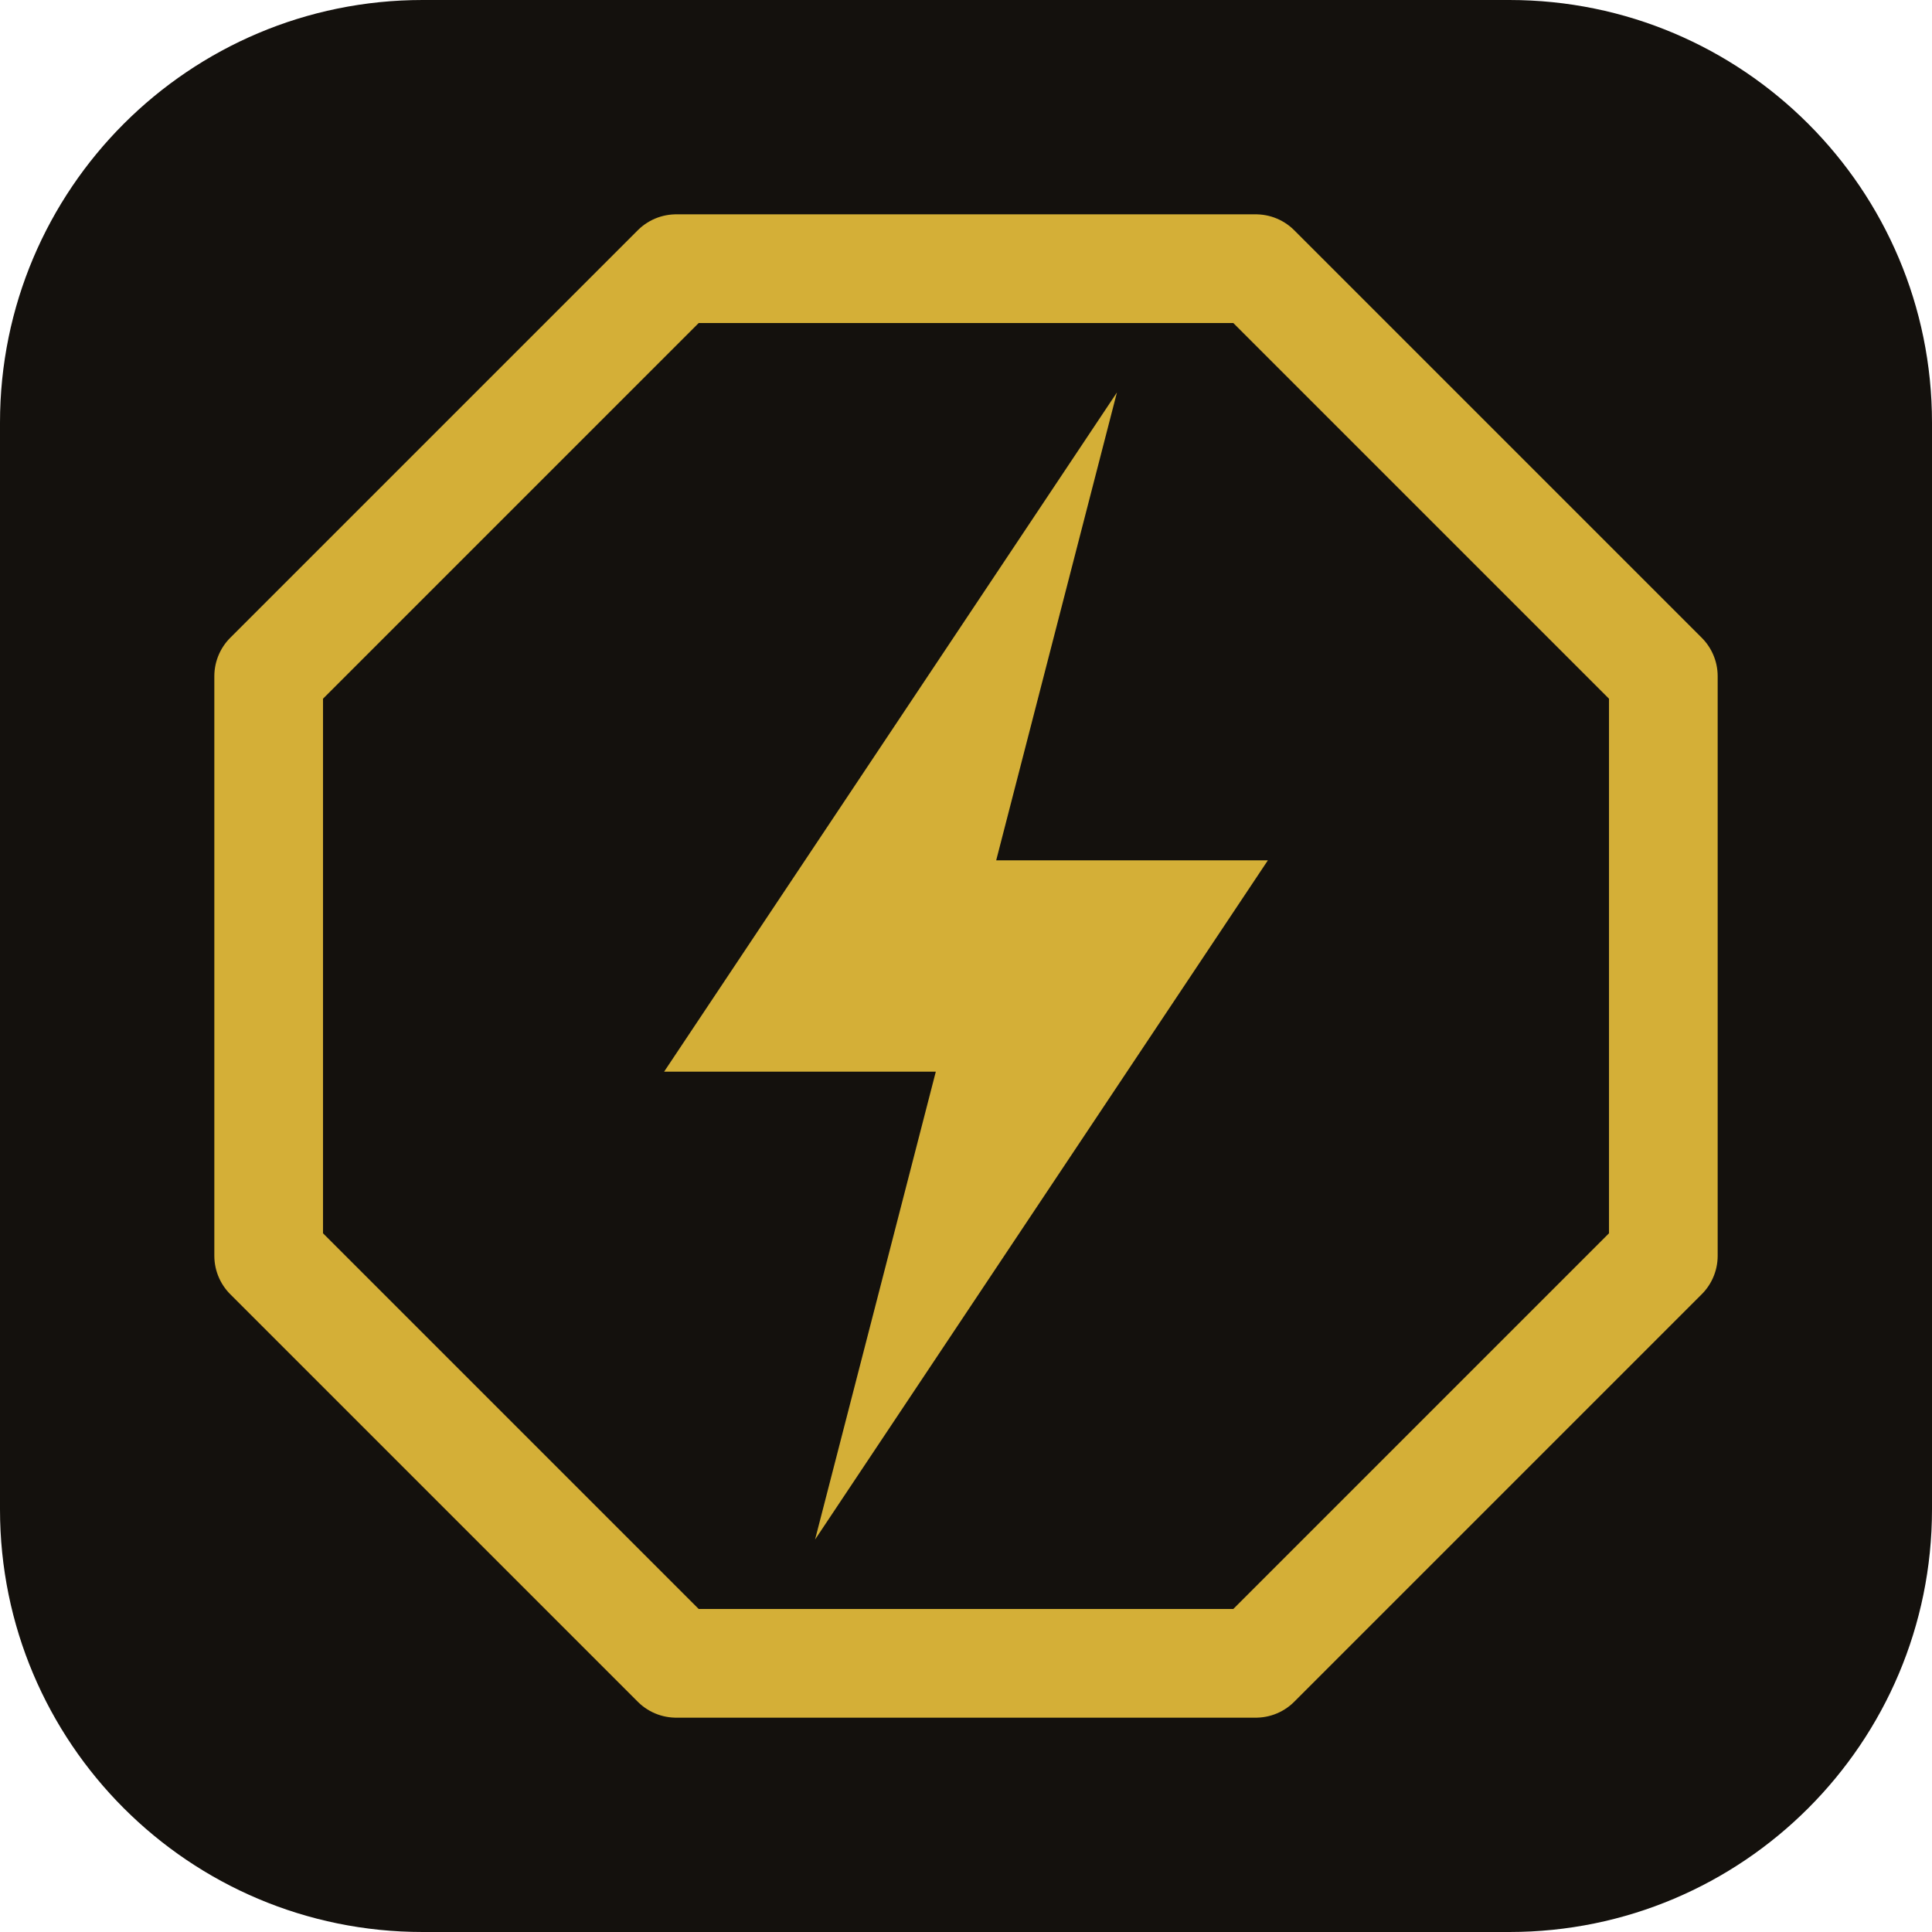
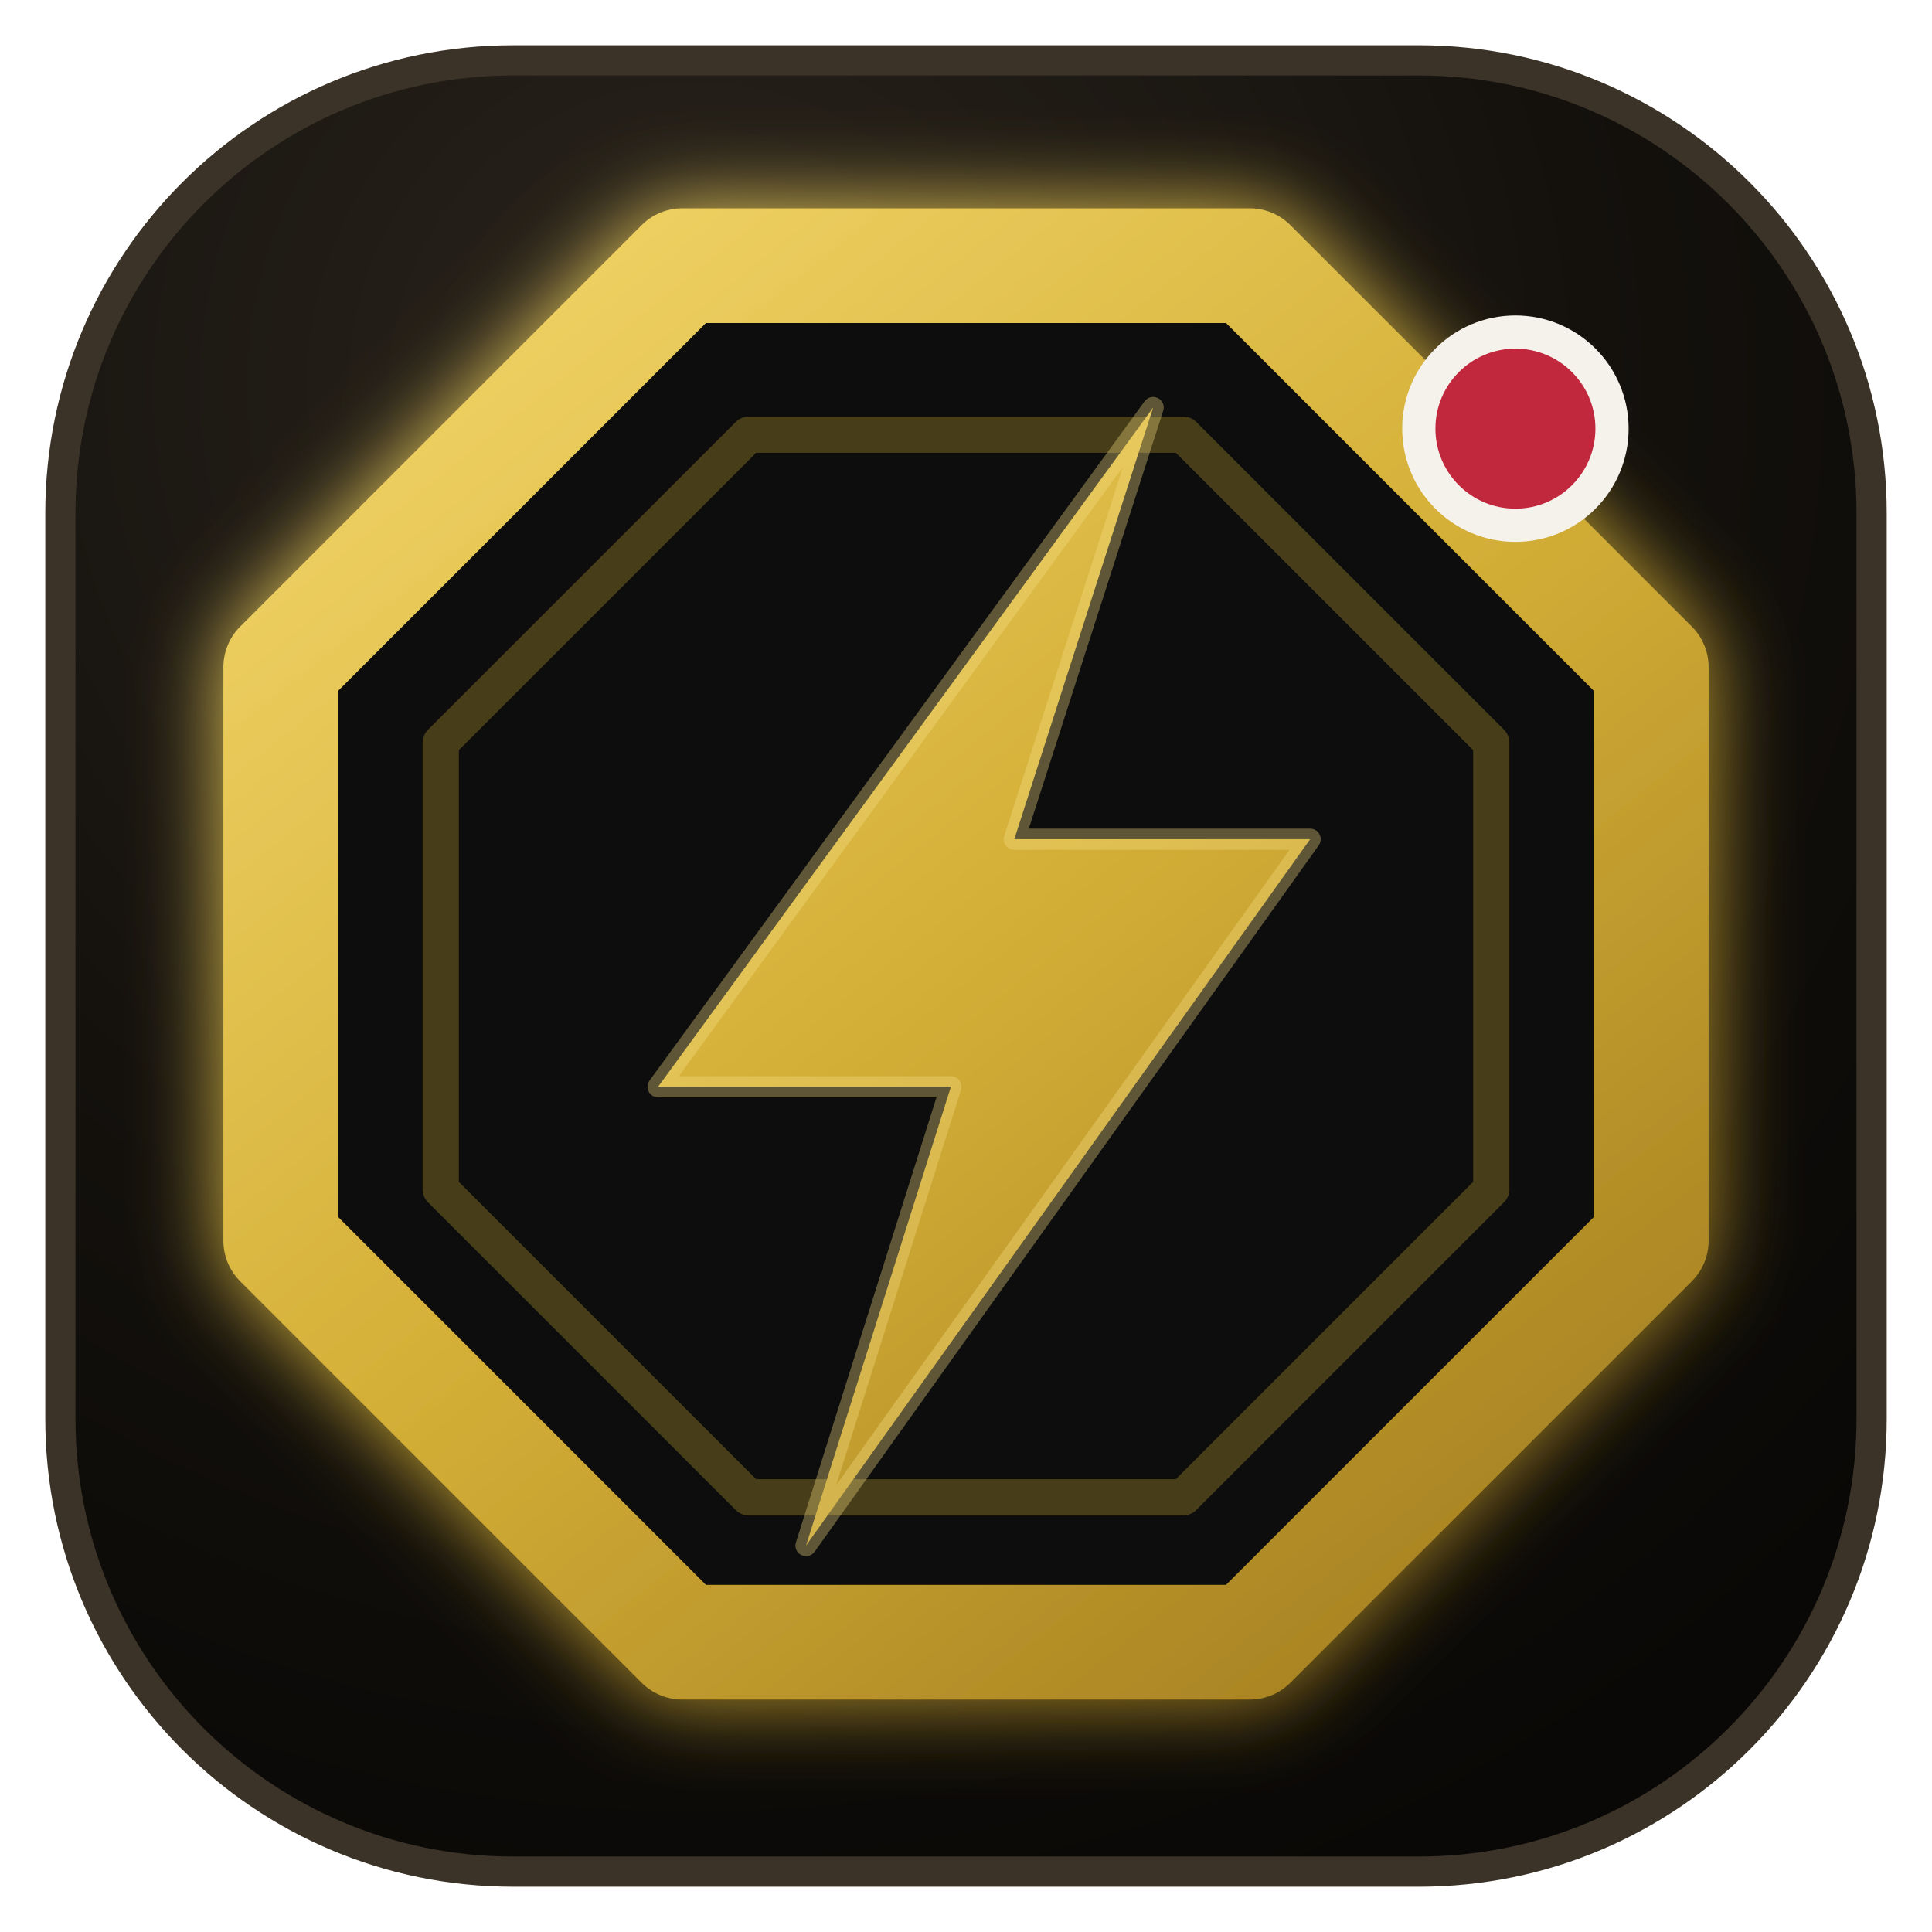
<svg xmlns="http://www.w3.org/2000/svg" viewBox="0 0 64 64" width="64" height="64">
-   <rect width="64" height="64" rx="14" fill="#14110d" />
-   <polygon points="55.1,22.4 55.1,41.6 41.6,55.1 22.4,55.1 8.9,41.6 8.9,22.4 22.4,8.9 41.6,8.9" fill="none" stroke="#d4af37" stroke-width="3.6" stroke-linejoin="round" />
-   <polygon points="37,13 22,35.5 31,35.5 27,51 42,28.5 33,28.5" fill="#d4af37" />
+   <defs>
+     <linearGradient id="g" x1="12" y1="8" x2="52" y2="58" gradientUnits="userSpaceOnUse">
+       <stop offset="0" stop-color="#f2d66a" />
+       <stop offset=".48" stop-color="#d4af37" />
+       <stop offset="1" stop-color="#9e791e" />
+     </linearGradient>
+     <radialGradient id="bg" cx=".35" cy=".18" r=".9">
+       <stop offset="0" stop-color="#2a241c" />
+       <stop offset=".55" stop-color="#14110d" />
+       <stop offset="1" stop-color="#090806" />
+     </radialGradient>
+     <filter id="glow" x="-40%" y="-40%" width="180%" height="180%">
+       <feGaussianBlur stdDeviation="1.4" result="b" />
+       <feMerge>
+         <feMergeNode in="b" />
+         <feMergeNode in="SourceGraphic" />
+       </feMerge>
+     </filter>
+   </defs>
+   <rect x="2" y="2" width="60" height="60" rx="15" fill="url(#bg)" stroke="#3b3327" stroke-width="1" />
+   <path d="M22.6 8.8h18.8l13.3 13.3v19L41.4 54.4H22.6L9.3 41.1v-19L22.6 8.8Z" fill="#0e0c09" stroke="url(#g)" stroke-width="3.8" stroke-linejoin="round" filter="url(#glow)" />
+   <path d="M24.8 14.4h14.4l10.2 10.2v14.8L39.2 49.6H24.8L14.6 39.4V24.6l10.2-10.2Z" fill="none" stroke="#d4af37" stroke-opacity=".30" stroke-width="1.2" stroke-linejoin="round" />
+   <path d="M38.2 13.5 21.8 36h9.7l-4.8 15.2 16.7-23.4h-9.8l4.6-14.3Z" fill="url(#g)" stroke="#f5df83" stroke-opacity=".35" stroke-width=".7" stroke-linejoin="round" />
+   <circle cx="50.2" cy="14.2" r="3.2" fill="#c1273d" stroke="#f5f1eb" stroke-width="1.1" />
</svg>
